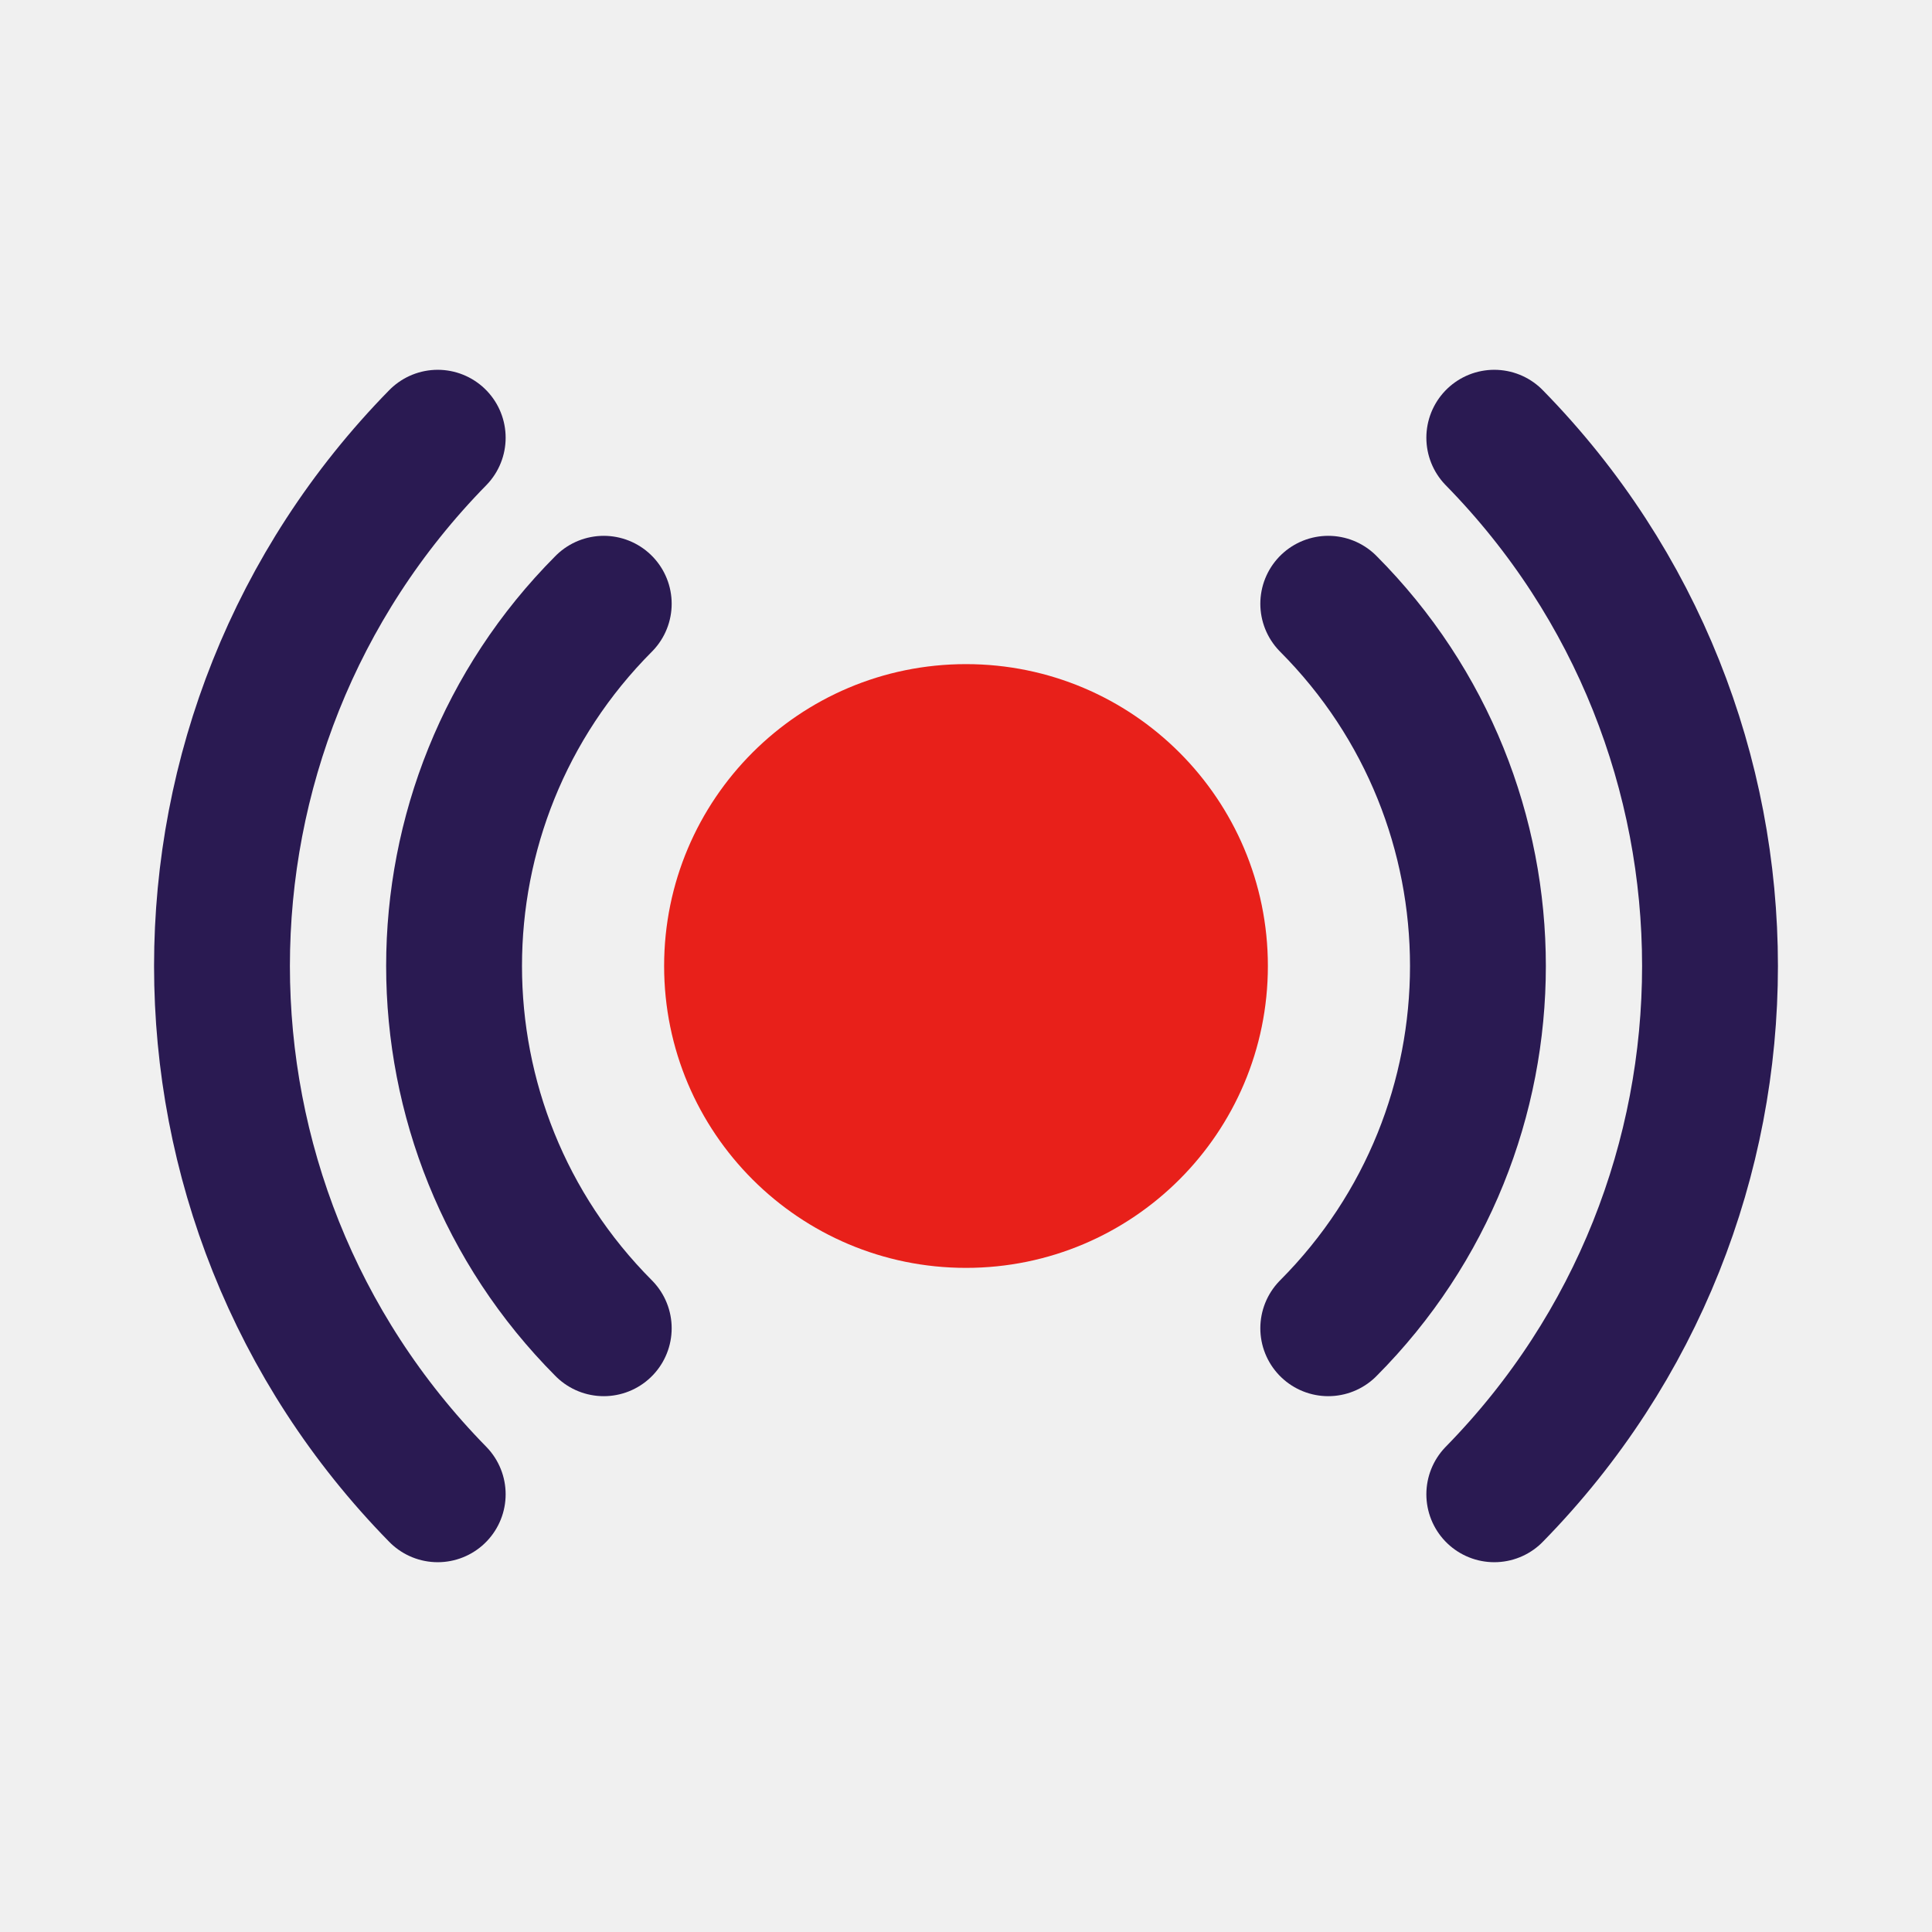
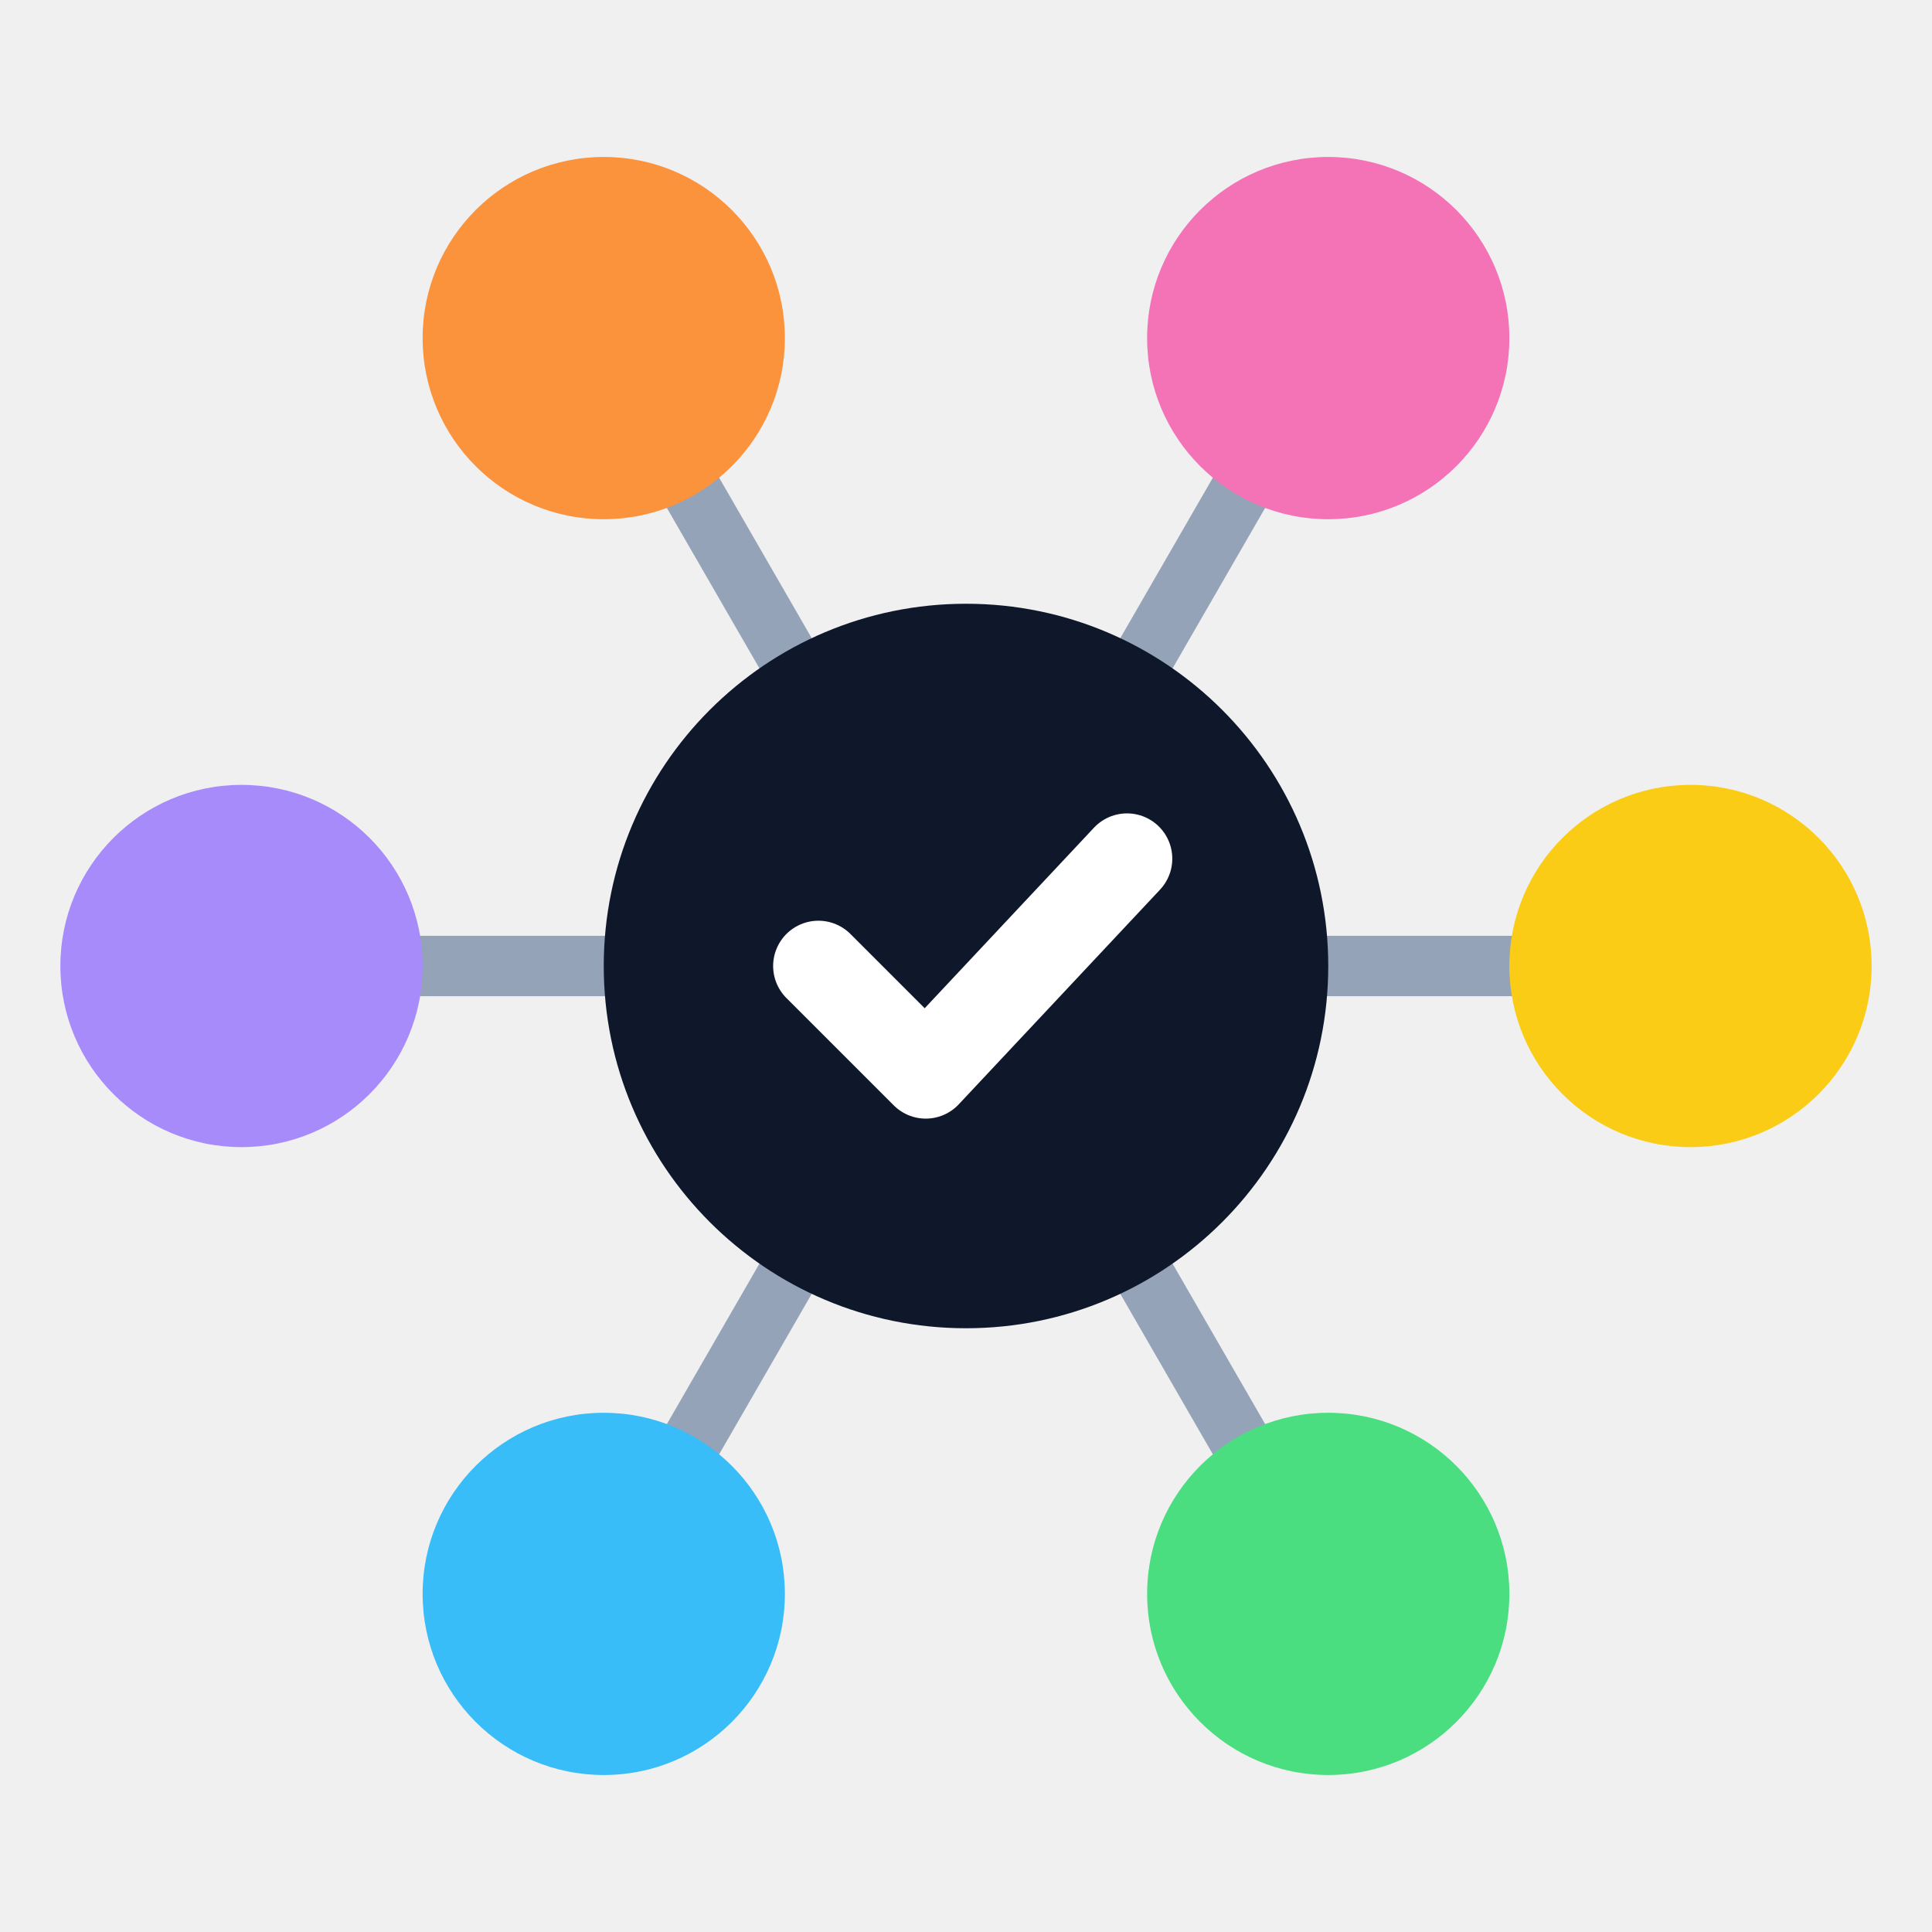
<svg xmlns="http://www.w3.org/2000/svg" viewBox="0 0 128 128" width="128" height="128">
-   <g fill="none" stroke="#2a1a52" stroke-width="9" stroke-linecap="round">
-     <path d="M40 88 A34 34 0 0 1 40 40" />
-     <path d="M29 99 A50 50 0 0 1 29 29" />
-     <path d="M88 88 A34 34 0 0 0 88 40" />
-     <path d="M99 99 A50 50 0 0 0 99 29" />
+   <g stroke="#94a3b8" stroke-width="4" stroke-linecap="round">
+     <path d="M64 64 L88 22.4" />
+     <path d="M64 64 L112 64" />
+     <path d="M64 64 L88 105.6" />
+     <path d="M64 64 L40 105.6" />
+     <path d="M64 64 L16 64" />
+     <path d="M64 64 L40 22.4" />
  </g>
-   <circle cx="64" cy="64" r="20" fill="#e8201a" />
+   <circle cx="88" cy="22.4" r="12" fill="#f472b6" />
+   <circle cx="112" cy="64" r="12" fill="#facc15" />
+   <circle cx="88" cy="105.6" r="12" fill="#4ade80" />
+   <circle cx="40" cy="105.6" r="12" fill="#38bdf8" />
+   <circle cx="16" cy="64" r="12" fill="#a78bfa" />
+   <circle cx="40" cy="22.4" r="12" fill="#fb923c" />
+   <circle cx="64" cy="64" r="24" fill="#0f172a" />
+   <path d="M54.222 64 L61.333 71.111 L74.667 56.889" fill="none" stroke="#fff" stroke-width="6" stroke-linecap="round" stroke-linejoin="round" />
</svg>
